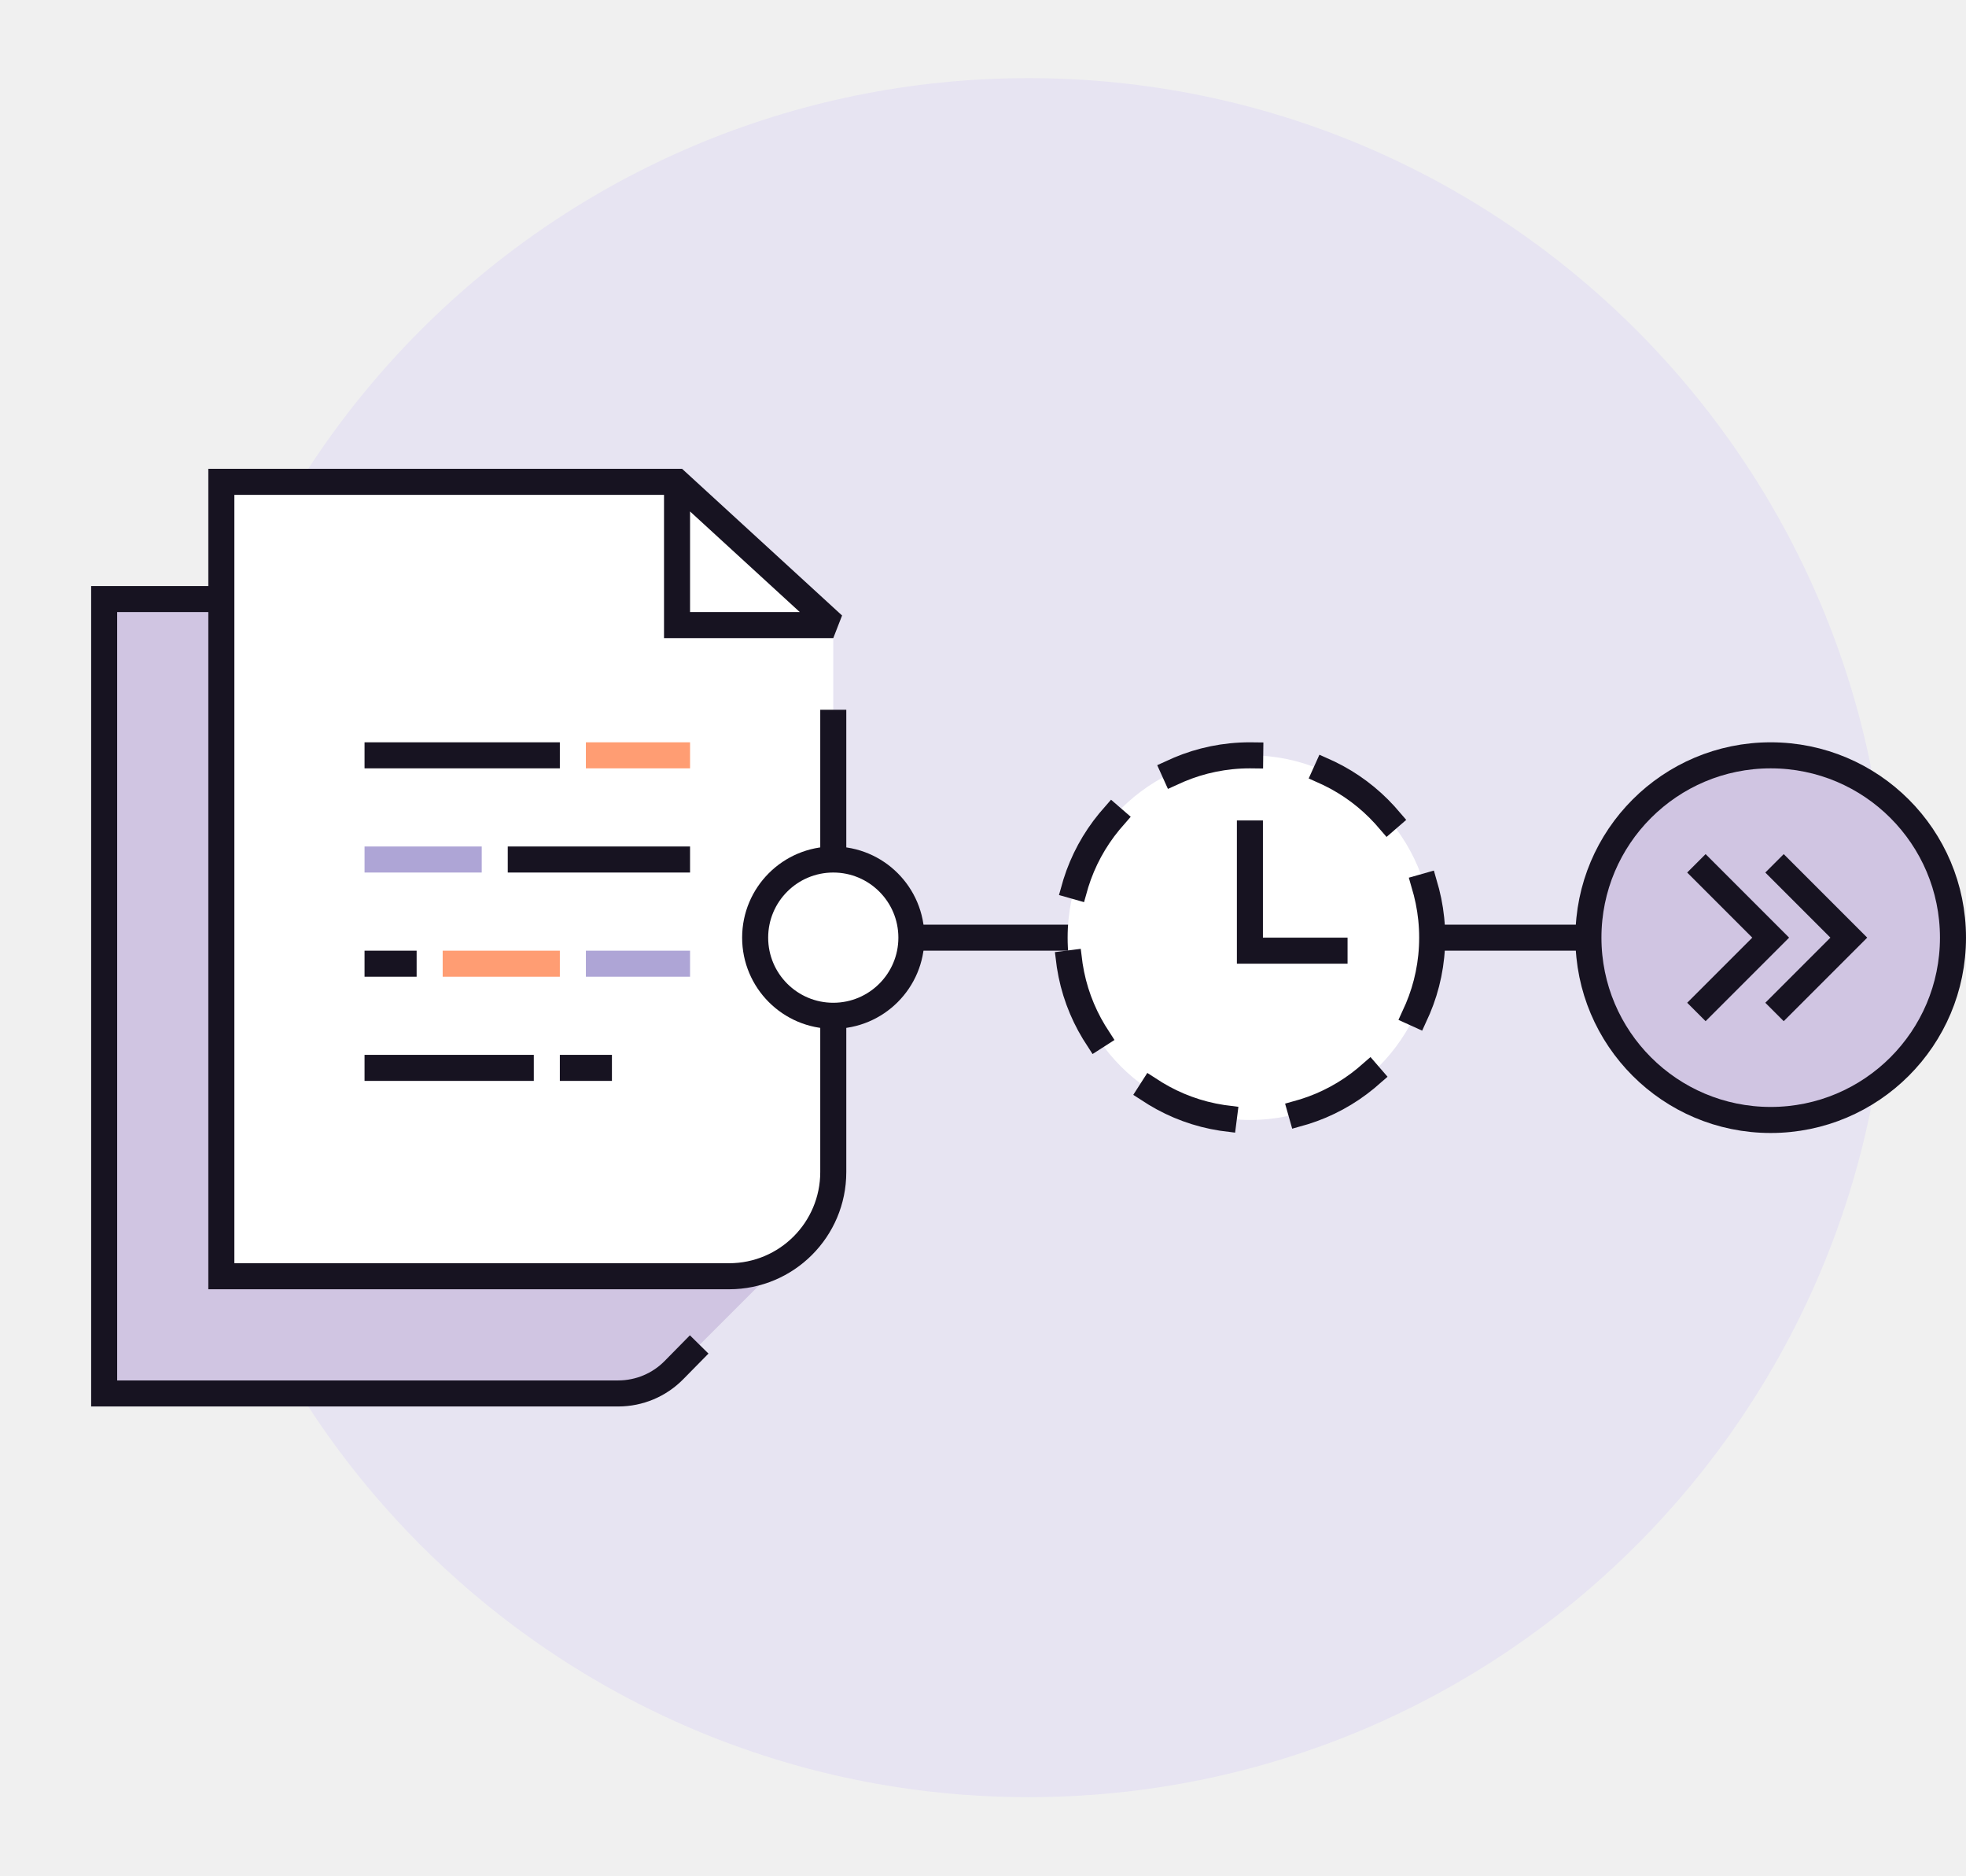
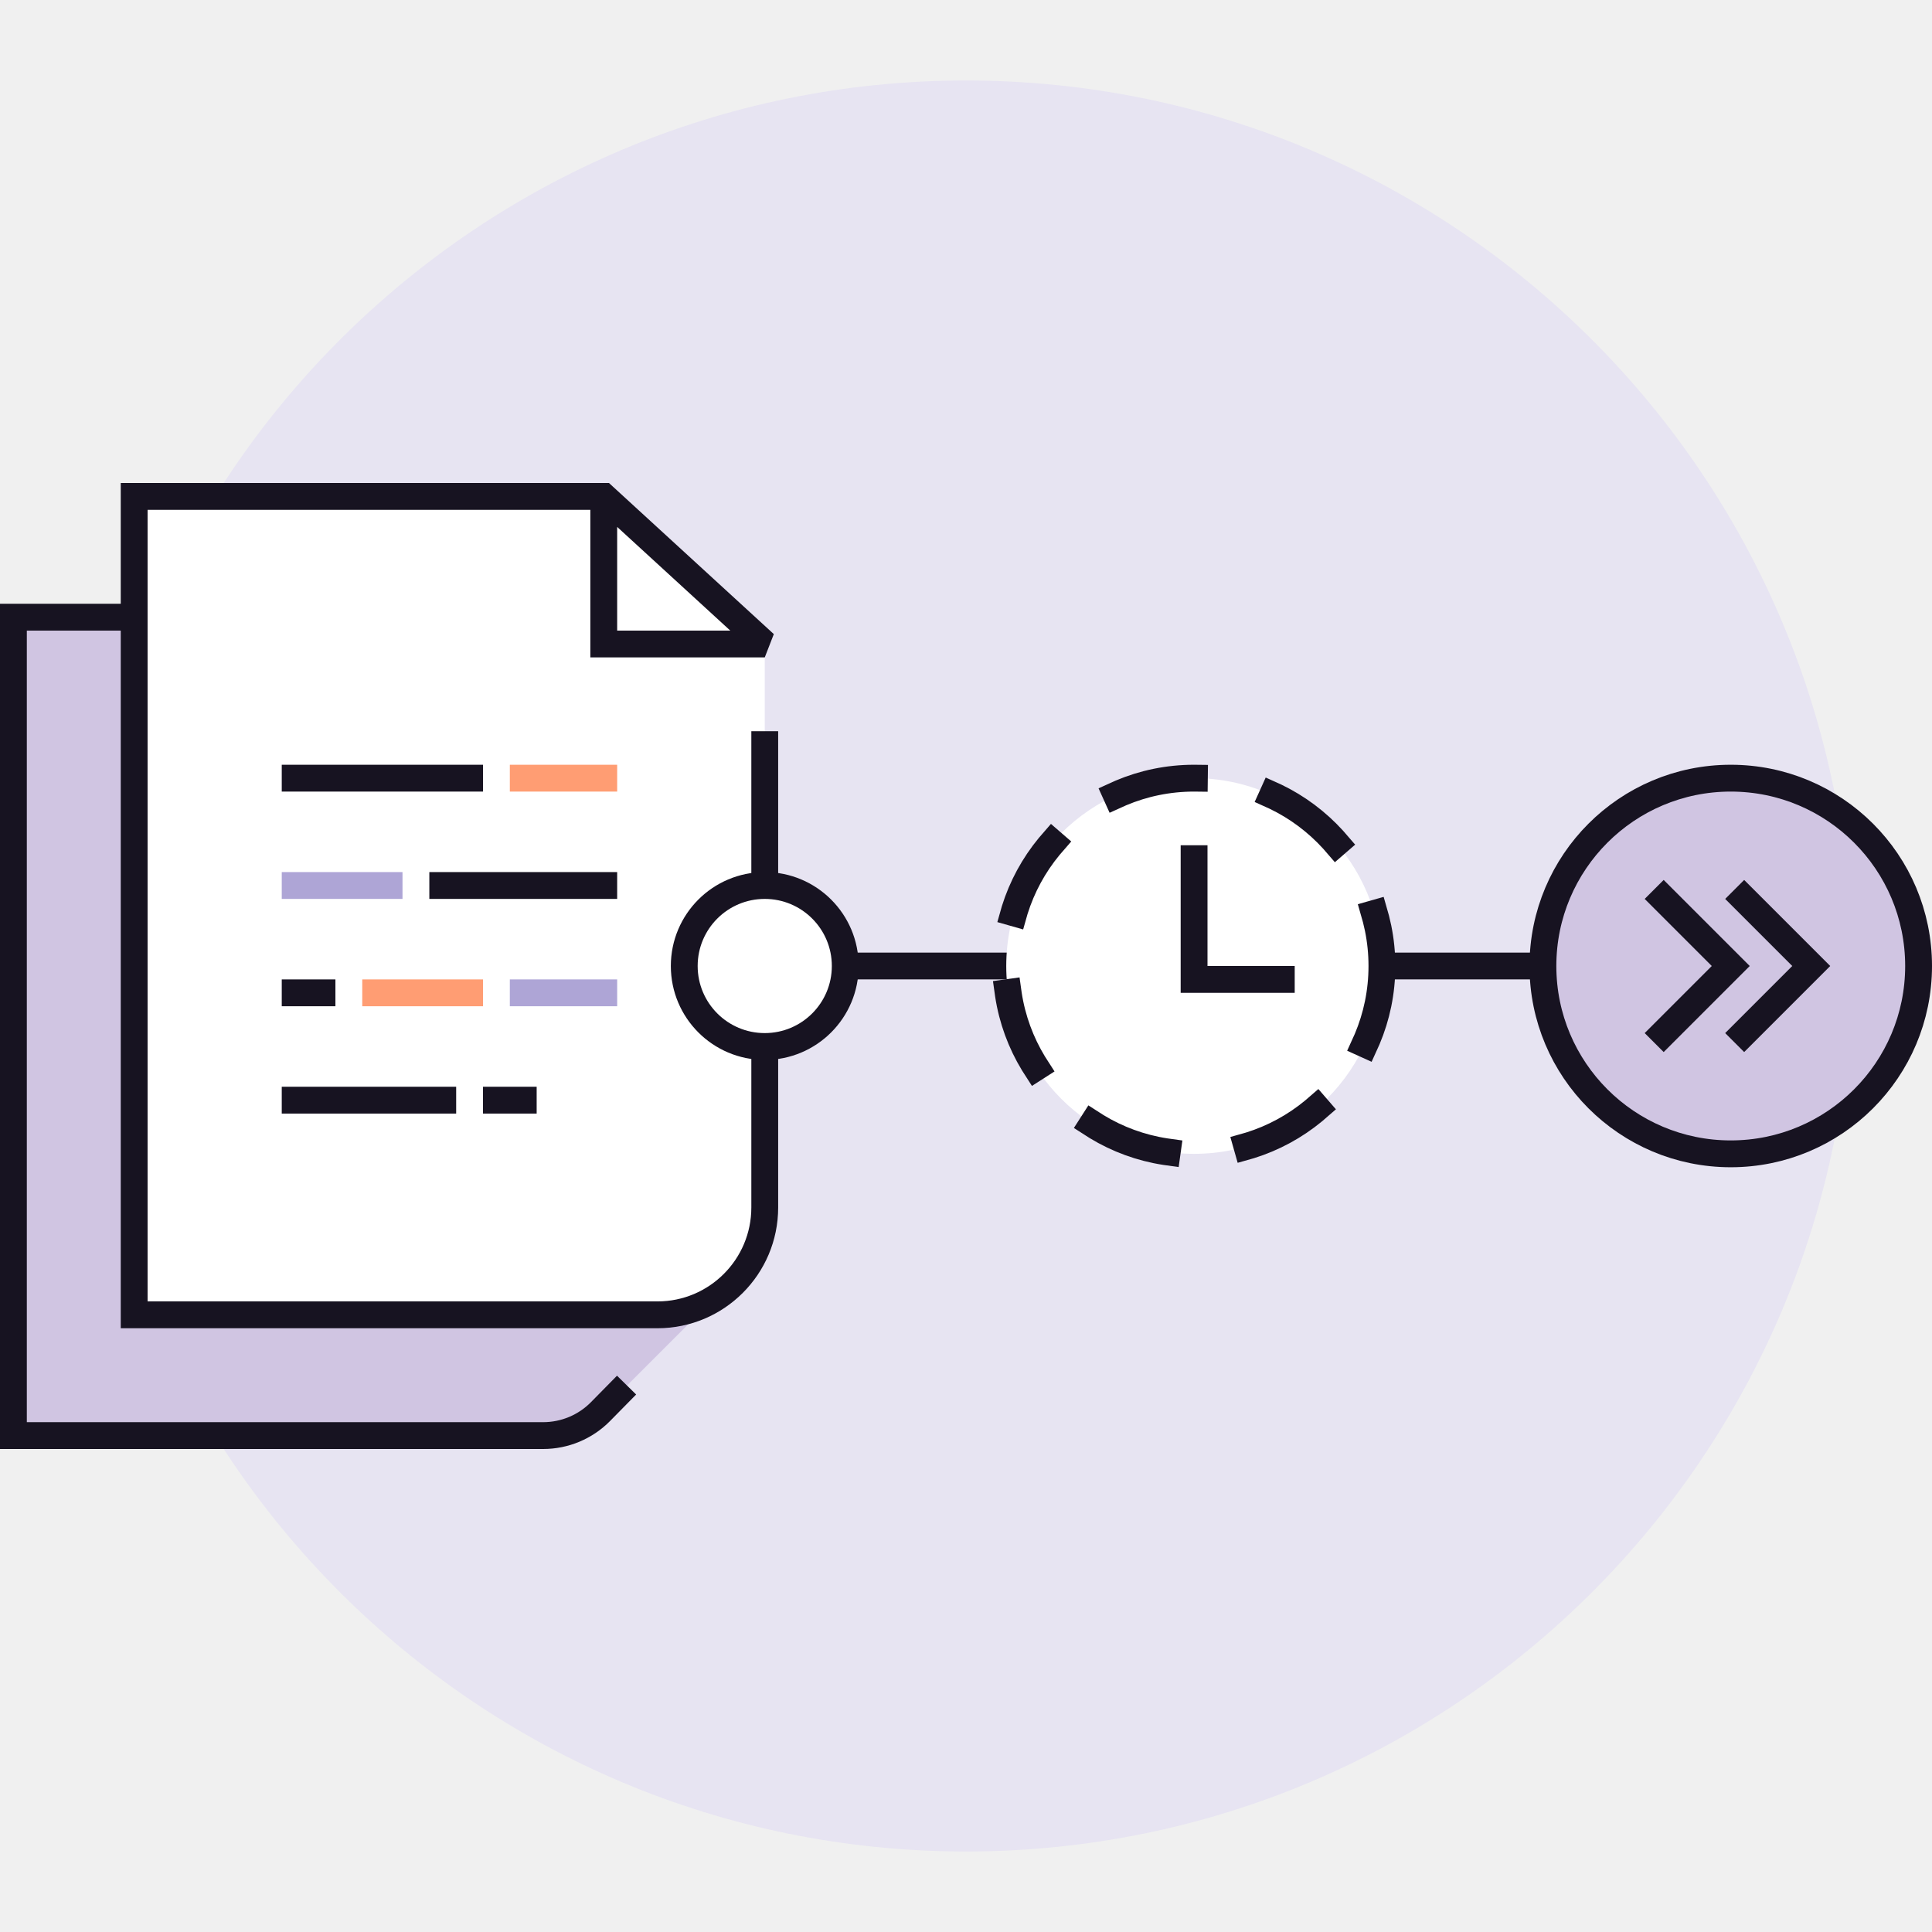
- <svg xmlns="http://www.w3.org/2000/svg" width="151" height="144" fill="none" viewBox="0 0 151 144">
-   <rect width="132" height="132" x="13" y="6" fill="#E7E4F2" rx="66" />
-   <path stroke="#171321" stroke-linecap="square" stroke-linejoin="round" stroke-width="2" d="M68 72h66" />
-   <path fill="#D0C5E2" d="M17 46.08H8V107h42l9-9H17V46.08Z" />
-   <path stroke="#171321" stroke-linecap="square" stroke-width="2" d="M17 46H8v61h39.486a6 6 0 0 0 4.277-1.793L53 103.95" />
-   <path fill="#fff" d="M17 37h35l12 11v42a8 8 0 0 1-8 8H17V37Z" />
-   <path fill="#fff" d="M64 48 52 37v11h12Z" />
-   <path fill="#171321" d="M17 37v-1h-1v1h1Zm35 0 .676-.737-.287-.263H52v1ZM17 98h-1v1h1v-1Zm48-42.5v-1h-2v1h2ZM64 48v1l.676-1.737L64 48Zm-12 0h-1v1h1v-1ZM17 38h35v-2H17v2Zm39 59H17v2h39v-2Zm-38 1V37h-2v61h2Zm45-42.5V90h2V55.5h-2ZM51.324 37.737l12 11 1.352-1.474-12-11-1.352 1.474ZM64 47H52v2h12v-2Zm-11 1V37h-2v11h2Zm3 51a9 9 0 0 0 9-9h-2a7 7 0 0 1-7 7v2Z" />
-   <path stroke="#171321" stroke-linecap="square" stroke-width="2" d="M29 58h13" />
-   <path stroke="#FF9D73" stroke-linecap="square" stroke-width="2" d="M46 58h6" />
-   <path stroke="#AEA5D6" stroke-linecap="square" stroke-width="2" d="M29 66h7" />
-   <path stroke="#171321" stroke-linecap="square" stroke-width="2" d="M40 66h12M29 74h2" />
-   <path stroke="#FF9D73" stroke-linecap="square" stroke-width="2" d="M35 74h7" />
-   <path stroke="#AEA5D6" stroke-linecap="square" stroke-width="2" d="M46 74h6" />
-   <path stroke="#171321" stroke-linecap="square" stroke-width="2" d="M29 82h11M44 82h2" />
-   <circle cx="136" cy="72" r="14" fill="#D0C5E2" stroke="#171321" stroke-linecap="square" stroke-width="2" />
-   <path stroke="#171321" stroke-linecap="square" stroke-width="2" d="m131 77 5-5-5-5M137 77l5-5-5-5" />
-   <circle cx="96" cy="72" r="14" fill="#fff" stroke="#171321" stroke-dasharray="6 6" stroke-linecap="square" stroke-width="2" />
-   <path stroke="#171321" stroke-width="2" d="M103.5 73H96V63" />
-   <circle cx="64" cy="72" r="6" fill="#fff" stroke="#171321" stroke-linecap="square" stroke-width="2" />
+ <svg xmlns="http://www.w3.org/2000/svg" width="144" height="144" fill="none" viewBox="0 0 144 144">
+   <rect width="132" height="132" x="6" y="6" fill="#E7E4F2" rx="66" />
+   <path stroke="#171321" stroke-linecap="square" stroke-linejoin="round" stroke-width="2" d="M61 72h66" />
+   <path fill="#D0C5E2" d="M10 46.08H1V107h42l9-9H10V46.08Z" />
+   <path stroke="#171321" stroke-linecap="square" stroke-width="2" d="M10 46H1v61h39.486a6 6 0 0 0 4.277-1.793L46 103.95" />
+   <path fill="#fff" d="M10 37h35l12 11v42a8 8 0 0 1-8 8H10V37Z" />
+   <path fill="#fff" d="M57 48 45 37v11h12Z" />
+   <path fill="#171321" d="M10 37v-1H9v1h1Zm35 0 .676-.737-.287-.263H45v1ZM10 98H9v1h1v-1Zm48-42.5v-1h-2v1h2ZM57 48v1l.676-1.737L57 48Zm-12 0h-1v1h1v-1ZM10 38h35v-2H10v2Zm39 59H10v2h39v-2Zm-38 1V37H9v61h2Zm45-42.5V90h2V55.5h-2ZM44.324 37.737l12 11 1.352-1.474-12-11-1.352 1.474ZM57 47H45v2h12v-2Zm-11 1V37h-2v11h2Zm3 51a9 9 0 0 0 9-9h-2a7 7 0 0 1-7 7v2Z" />
+   <path stroke="#171321" stroke-linecap="square" stroke-width="2" d="M22 58h13" />
+   <path stroke="#FF9D73" stroke-linecap="square" stroke-width="2" d="M39 58h6" />
+   <path stroke="#AEA5D6" stroke-linecap="square" stroke-width="2" d="M22 66h7" />
+   <path stroke="#171321" stroke-linecap="square" stroke-width="2" d="M33 66h12M22 74h2" />
+   <path stroke="#FF9D73" stroke-linecap="square" stroke-width="2" d="M28 74h7" />
+   <path stroke="#AEA5D6" stroke-linecap="square" stroke-width="2" d="M39 74h6" />
+   <path stroke="#171321" stroke-linecap="square" stroke-width="2" d="M22 82h11M37 82h2" />
+   <circle cx="129" cy="72" r="14" fill="#D0C5E2" stroke="#171321" stroke-linecap="square" stroke-width="2" />
+   <path stroke="#171321" stroke-linecap="square" stroke-width="2" d="m124 77 5-5-5-5M130 77l5-5-5-5" />
+   <circle cx="89" cy="72" r="14" fill="#fff" stroke="#171321" stroke-dasharray="6 6" stroke-linecap="square" stroke-width="2" />
+   <path stroke="#171321" stroke-width="2" d="M96.5 73H89V63" />
+   <circle cx="57" cy="72" r="6" fill="#fff" stroke="#171321" stroke-linecap="square" stroke-width="2" />
</svg>
